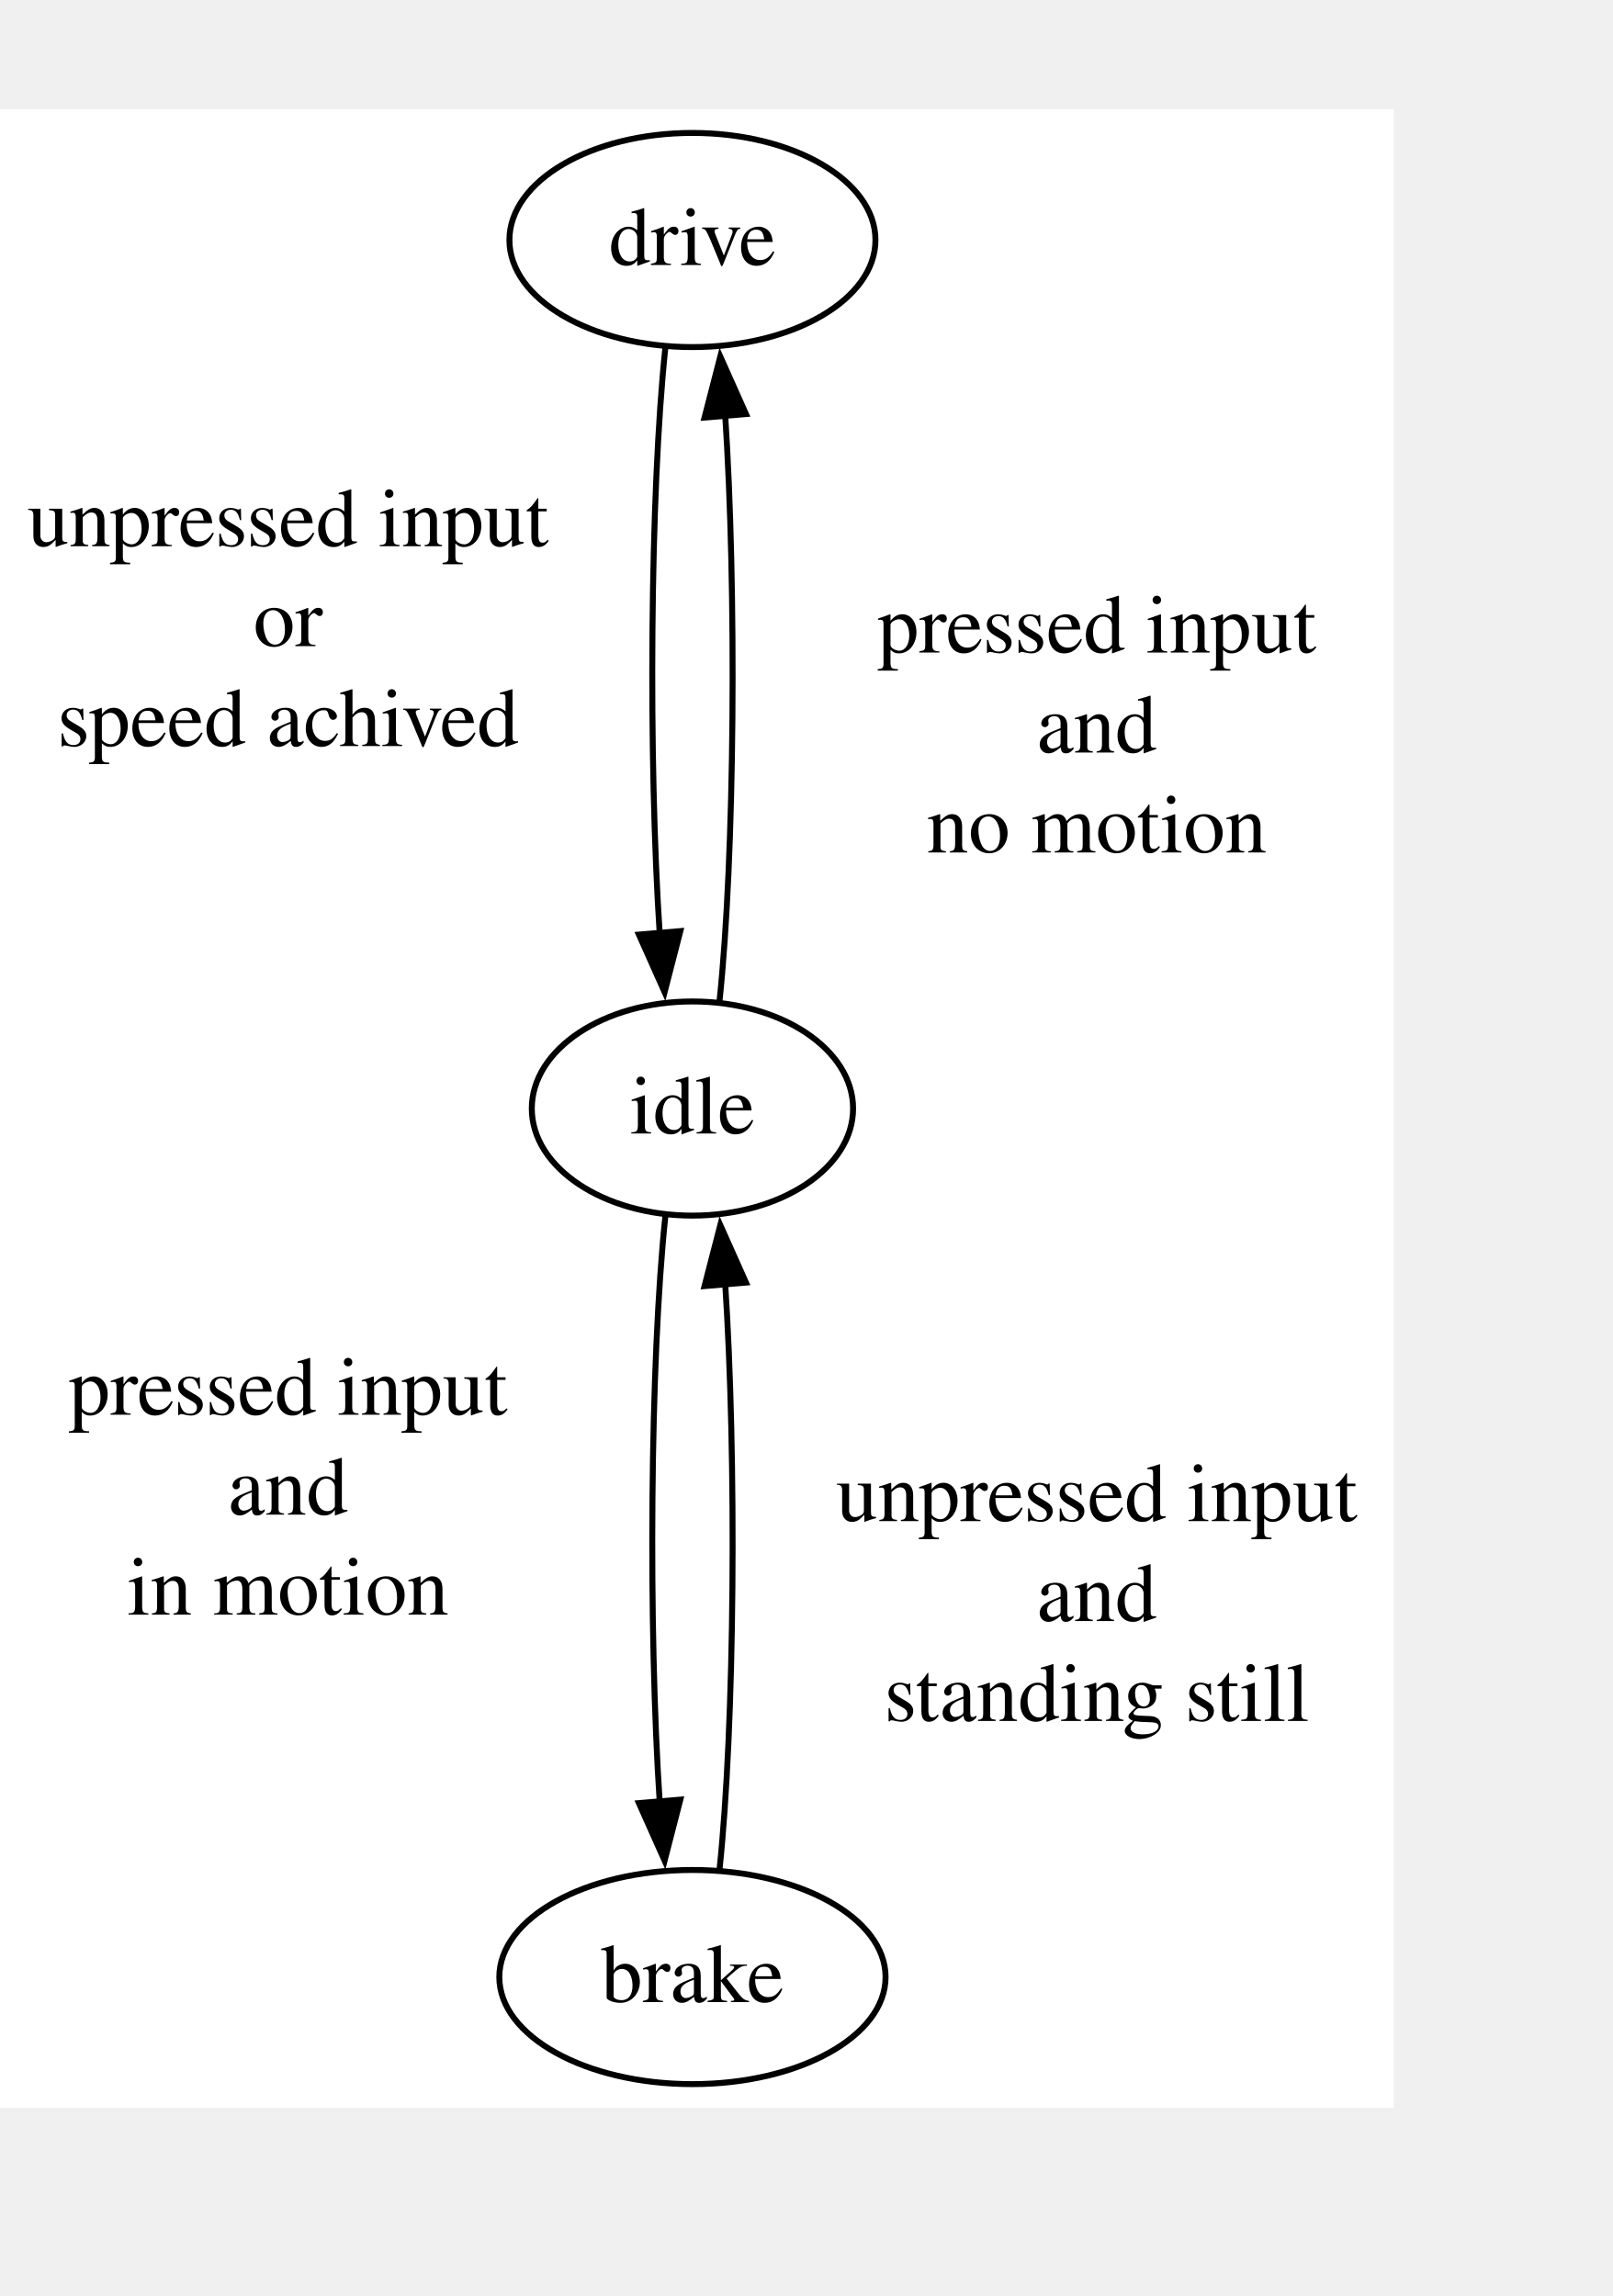
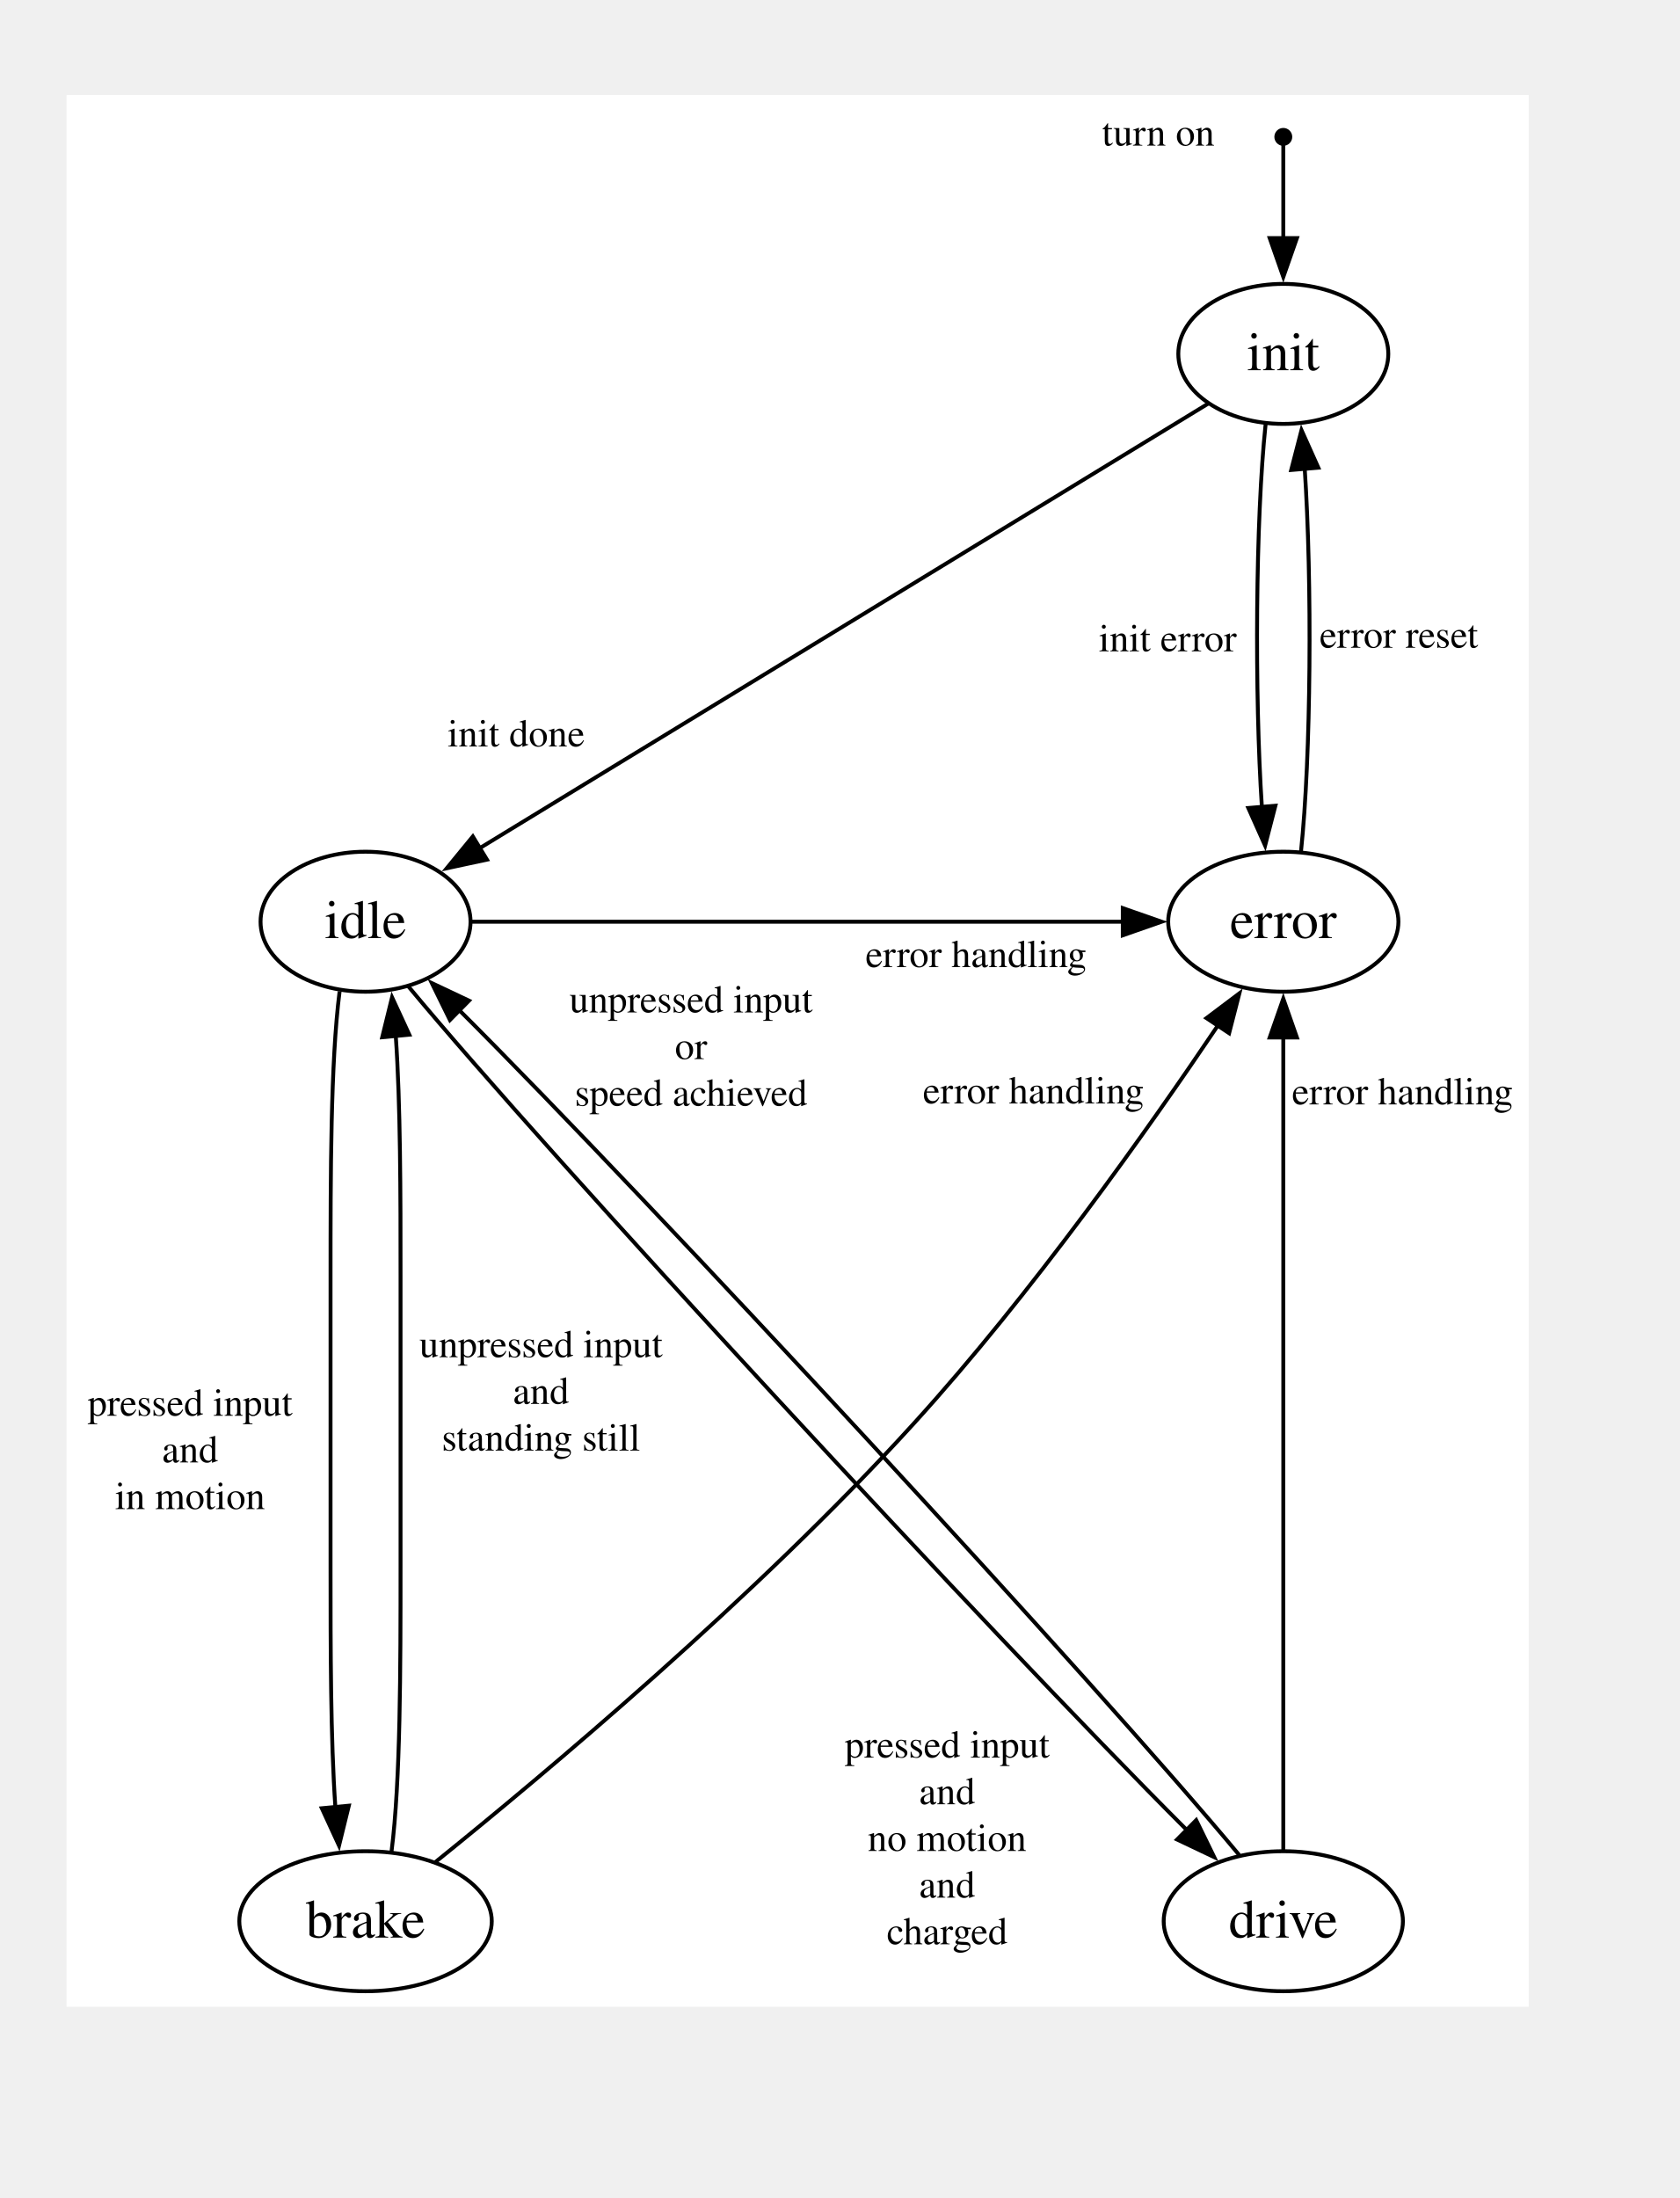
- <svg xmlns="http://www.w3.org/2000/svg" width="236pt" height="336pt" viewBox="0.00 0.00 235.7 336.00">
-   <g id="graph0" class="graph" transform="translate(2.052552,304.9944) scale(0.8705506)" data-name="G">
-     <polygon fill="white" stroke="none" points="-4,4 -4,-332 231.7,-332 231.7,4 -4,4" />
-     <g id="node1" class="node" pointer-events="visible" data-name="drive">
-       <ellipse fill="none" stroke="black" cx="113.85" cy="-310" rx="30.76" ry="18" />
-       <text text-anchor="middle" x="113.85" y="-305.8" font-family="Times,serif" font-size="14.00">drive</text>
+ <svg xmlns="http://www.w3.org/2000/svg" width="376pt" height="492pt" viewBox="0.00 0.00 376 491.56">
+   <g id="graph0" class="graph" transform="translate(18.37595,445.4984) scale(0.8705506)" data-name="G">
+     <polygon fill="white" stroke="none" points="-4,4 -4,-487.56 372,-487.56 372,4 -4,4" />
+     <g id="node1" class="node" pointer-events="visible" data-name="invisibleNode">
+       <ellipse fill="black" stroke="black" cx="308.89" cy="-476.8" rx="1.8" ry="1.8" />
    </g>
-     <g id="node2" class="node" pointer-events="visible" data-name="idle">
-       <ellipse fill="none" stroke="black" cx="113.85" cy="-164" rx="27" ry="18" />
-       <text text-anchor="middle" x="113.85" y="-159.8" font-family="Times,serif" font-size="14.00">idle</text>
+     <g id="node2" class="node" pointer-events="visible" data-name="init">
+       <ellipse fill="none" stroke="black" cx="308.89" cy="-421" rx="27" ry="18" />
+       <text text-anchor="middle" x="308.89" y="-416.8" font-family="Times,serif" font-size="14.00">init</text>
    </g>
-     <g id="edge1" class="edge" data-name="drive-&gt;idle">
-       <path fill="none" stroke="black" d="M109.3,-291.92C106.72,-267.56 106.41,-222.55 108.36,-193.21" />
-       <polygon fill="black" stroke="black" points="111.82,-193.83 109.17,-183.57 104.85,-193.24 111.82,-193.83" />
-       <text text-anchor="middle" x="45.88" y="-258.53" font-family="Times,serif" font-size="14.00">unpressed input </text>
-       <text text-anchor="middle" x="45.88" y="-241.73" font-family="Times,serif" font-size="14.00"> or </text>
-       <text text-anchor="middle" x="45.88" y="-224.93" font-family="Times,serif" font-size="14.00"> speed achived</text>
+     <g id="edge1" class="edge" data-name="invisibleNode-&gt;init">
+       <path fill="none" stroke="black" d="M308.89,-474.87C308.89,-471.77 308.89,-461.44 308.89,-450.72" />
+       <polygon fill="black" stroke="black" points="312.39,-450.77 308.89,-440.77 305.39,-450.77 312.39,-450.77" />
+       <text text-anchor="middle" x="276.75" y="-474.56" font-family="Times,serif" font-size="10.00">turn on</text>
    </g>
-     <g id="edge2" class="edge" data-name="idle-&gt;drive">
-       <path fill="none" stroke="black" d="M118.4,-182.06C120.98,-206.41 121.29,-251.41 119.34,-280.77" />
-       <polygon fill="black" stroke="black" points="115.88,-280.15 118.53,-290.41 122.85,-280.74 115.88,-280.15" />
-       <text text-anchor="middle" x="181.81" y="-240.65" font-family="Times,serif" font-size="14.00">pressed input </text>
-       <text text-anchor="middle" x="181.81" y="-223.85" font-family="Times,serif" font-size="14.00"> and </text>
-       <text text-anchor="middle" x="181.81" y="-207.05" font-family="Times,serif" font-size="14.00"> no motion</text>
+     <g id="node3" class="node" pointer-events="visible" data-name="idle">
+       <ellipse fill="none" stroke="black" cx="72.89" cy="-275" rx="27" ry="18" />
+       <text text-anchor="middle" x="72.89" y="-270.8" font-family="Times,serif" font-size="14.00">idle</text>
    </g>
-     <g id="node3" class="node" pointer-events="visible" data-name="brake">
-       <ellipse fill="none" stroke="black" cx="113.85" cy="-18" rx="32.46" ry="18" />
-       <text text-anchor="middle" x="113.85" y="-13.8" font-family="Times,serif" font-size="14.00">brake</text>
+     <g id="edge2" class="edge" data-name="init-&gt;idle">
+       <path fill="none" stroke="black" d="M289.58,-408.22C248.26,-383.01 151.09,-323.71 102.15,-293.85" />
+       <polygon fill="black" stroke="black" points="104.12,-290.96 93.76,-288.74 100.48,-296.93 104.12,-290.96" />
+       <text text-anchor="middle" x="111.63" y="-320.06" font-family="Times,serif" font-size="10.00">init done</text>
    </g>
-     <g id="edge3" class="edge" data-name="idle-&gt;brake">
-       <path fill="none" stroke="black" d="M109.3,-145.92C106.72,-121.56 106.41,-76.55 108.36,-47.21" />
-       <polygon fill="black" stroke="black" points="111.82,-47.83 109.17,-37.57 104.85,-47.24 111.82,-47.83" />
-       <text text-anchor="middle" x="45.88" y="-112.53" font-family="Times,serif" font-size="14.00">pressed input </text>
-       <text text-anchor="middle" x="45.88" y="-95.73" font-family="Times,serif" font-size="14.00"> and </text>
-       <text text-anchor="middle" x="45.88" y="-78.93" font-family="Times,serif" font-size="14.00"> in motion</text>
+     <g id="node4" class="node" pointer-events="visible" data-name="error">
+       <ellipse fill="none" stroke="black" cx="308.89" cy="-275" rx="29.6" ry="18" />
+       <text text-anchor="middle" x="308.89" y="-270.8" font-family="Times,serif" font-size="14.00">error</text>
    </g>
-     <g id="edge4" class="edge" data-name="brake-&gt;idle">
-       <path fill="none" stroke="black" d="M118.4,-36.06C120.98,-60.41 121.29,-105.41 119.34,-134.77" />
-       <polygon fill="black" stroke="black" points="115.88,-134.15 118.53,-144.41 122.85,-134.74 115.88,-134.15" />
-       <text text-anchor="middle" x="181.81" y="-94.65" font-family="Times,serif" font-size="14.00">unpressed input </text>
-       <text text-anchor="middle" x="181.81" y="-77.85" font-family="Times,serif" font-size="14.00"> and </text>
-       <text text-anchor="middle" x="181.81" y="-61.05" font-family="Times,serif" font-size="14.00"> standing still</text>
+     <g id="edge3" class="edge" data-name="init-&gt;error">
+       <path fill="none" stroke="black" d="M304.34,-402.92C301.76,-378.56 301.45,-333.55 303.4,-304.21" />
+       <polygon fill="black" stroke="black" points="306.86,-304.83 304.21,-294.57 299.89,-304.24 306.86,-304.83" />
+       <text text-anchor="middle" x="279.17" y="-344.53" font-family="Times,serif" font-size="10.00">init error</text>
+     </g>
+     <g id="edge5" class="edge" data-name="idle-&gt;error">
+       <path fill="none" stroke="black" d="M100.09,-275C156.04,-275 211.98,-275 267.93,-275" />
+       <polygon fill="black" stroke="black" points="267.61,-278.5 277.61,-275 267.61,-271.5 267.61,-278.5" />
+       <text text-anchor="middle" x="229.88" y="-263.32" font-family="Times,serif" font-size="10.00">error handling</text>
+     </g>
+     <g id="node5" class="node" pointer-events="visible" data-name="brake">
+       <ellipse fill="none" stroke="black" cx="72.89" cy="-18" rx="32.46" ry="18" />
+       <text text-anchor="middle" x="72.89" y="-13.8" font-family="Times,serif" font-size="14.00">brake</text>
+     </g>
+     <g id="edge6" class="edge" data-name="idle-&gt;brake">
+       <path fill="none" stroke="black" d="M66.22,-257.08C63.89,-238.99 63.89,-209.47 63.89,-184 63.89,-184 63.89,-184 63.89,-109 63.89,-88.31 63.89,-64.94 65.14,-47.2" />
+       <polygon fill="black" stroke="black" points="68.6,-47.71 66.07,-37.43 61.64,-47.05 68.6,-47.71" />
+       <text text-anchor="middle" x="27.77" y="-147.98" font-family="Times,serif" font-size="10.00">pressed input </text>
+       <text text-anchor="middle" x="27.77" y="-135.98" font-family="Times,serif" font-size="10.00"> and </text>
+       <text text-anchor="middle" x="27.77" y="-123.98" font-family="Times,serif" font-size="10.00"> in motion</text>
+     </g>
+     <g id="node6" class="node" pointer-events="visible" data-name="drive">
+       <ellipse fill="none" stroke="black" cx="308.89" cy="-18" rx="30.76" ry="18" />
+       <text text-anchor="middle" x="308.89" y="-13.8" font-family="Times,serif" font-size="14.00">drive</text>
+     </g>
+     <g id="edge8" class="edge" data-name="idle-&gt;drive">
+       <path fill="none" stroke="black" d="M83.85,-258.43C119.86,-214.99 233.21,-92.3 284.05,-41.48" />
+       <polygon fill="black" stroke="black" points="286.49,-43.99 291.14,-34.47 281.57,-39.01 286.49,-43.99" />
+       <text text-anchor="middle" x="222.45" y="-60.08" font-family="Times,serif" font-size="10.00">pressed input </text>
+       <text text-anchor="middle" x="222.45" y="-48.08" font-family="Times,serif" font-size="10.00"> and </text>
+       <text text-anchor="middle" x="222.45" y="-36.08" font-family="Times,serif" font-size="10.00"> no motion </text>
+       <text text-anchor="middle" x="222.45" y="-24.08" font-family="Times,serif" font-size="10.00"> and </text>
+       <text text-anchor="middle" x="222.45" y="-12.08" font-family="Times,serif" font-size="10.00"> charged</text>
+     </g>
+     <g id="edge4" class="edge" data-name="error-&gt;init">
+       <path fill="none" stroke="black" d="M313.44,-293.06C316.02,-317.41 316.33,-362.41 314.38,-391.77" />
+       <polygon fill="black" stroke="black" points="310.92,-391.15 313.57,-401.41 317.9,-391.74 310.92,-391.15" />
+       <text text-anchor="middle" x="338.61" y="-345.45" font-family="Times,serif" font-size="10.00">error reset</text>
+     </g>
+     <g id="edge7" class="edge" data-name="brake-&gt;idle">
+       <path fill="none" stroke="black" d="M79.57,-35.92C81.89,-54.01 81.89,-83.53 81.89,-109 81.89,-184 81.89,-184 81.89,-184 81.89,-204.69 81.89,-228.06 80.65,-245.8" />
+       <polygon fill="black" stroke="black" points="77.18,-245.29 79.71,-255.57 84.15,-245.95 77.18,-245.29" />
+       <text text-anchor="middle" x="118.01" y="-163.02" font-family="Times,serif" font-size="10.00">unpressed input </text>
+       <text text-anchor="middle" x="118.01" y="-151.02" font-family="Times,serif" font-size="10.00"> and </text>
+       <text text-anchor="middle" x="118.01" y="-139.02" font-family="Times,serif" font-size="10.00"> standing still</text>
+     </g>
+     <g id="edge11" class="edge" data-name="brake-&gt;error">
+       <path fill="none" stroke="black" d="M90.85,-33.21C118.71,-55.67 173.33,-101.4 213.89,-146 244.11,-179.22 274.19,-221.76 292.16,-248.45" />
+       <polygon fill="black" stroke="black" points="289.13,-250.21 297.6,-256.59 294.96,-246.33 289.13,-250.21" />
+       <text text-anchor="middle" x="244.64" y="-228.27" font-family="Times,serif" font-size="10.00">error handling</text>
+     </g>
+     <g id="edge9" class="edge" data-name="drive-&gt;idle">
+       <path fill="none" stroke="black" d="M297.55,-35.03C260.92,-79.12 147.14,-202.23 96.9,-252.35" />
+       <polygon fill="black" stroke="black" points="94.59,-249.72 89.92,-259.23 99.5,-254.7 94.59,-249.72" />
+       <text text-anchor="middle" x="156.59" y="-251.67" font-family="Times,serif" font-size="10.00">unpressed input </text>
+       <text text-anchor="middle" x="156.59" y="-239.67" font-family="Times,serif" font-size="10.00"> or </text>
+       <text text-anchor="middle" x="156.59" y="-227.67" font-family="Times,serif" font-size="10.00"> speed achieved</text>
+     </g>
+     <g id="edge10" class="edge" data-name="drive-&gt;error" data-comment="drive-&gt;idle">
+       <path fill="none" stroke="black" d="M308.89,-36.25C308.89,-54.37 308.89,-83.69 308.89,-109 308.89,-184 308.89,-184 308.89,-184 308.89,-204.57 308.89,-227.78 308.89,-245.47" />
+       <polygon fill="black" stroke="black" points="305.39,-245.23 308.89,-255.23 312.39,-245.23 305.39,-245.23" />
+       <text text-anchor="middle" x="339.53" y="-228.03" font-family="Times,serif" font-size="10.00">error handling</text>
    </g>
  </g>
</svg>
